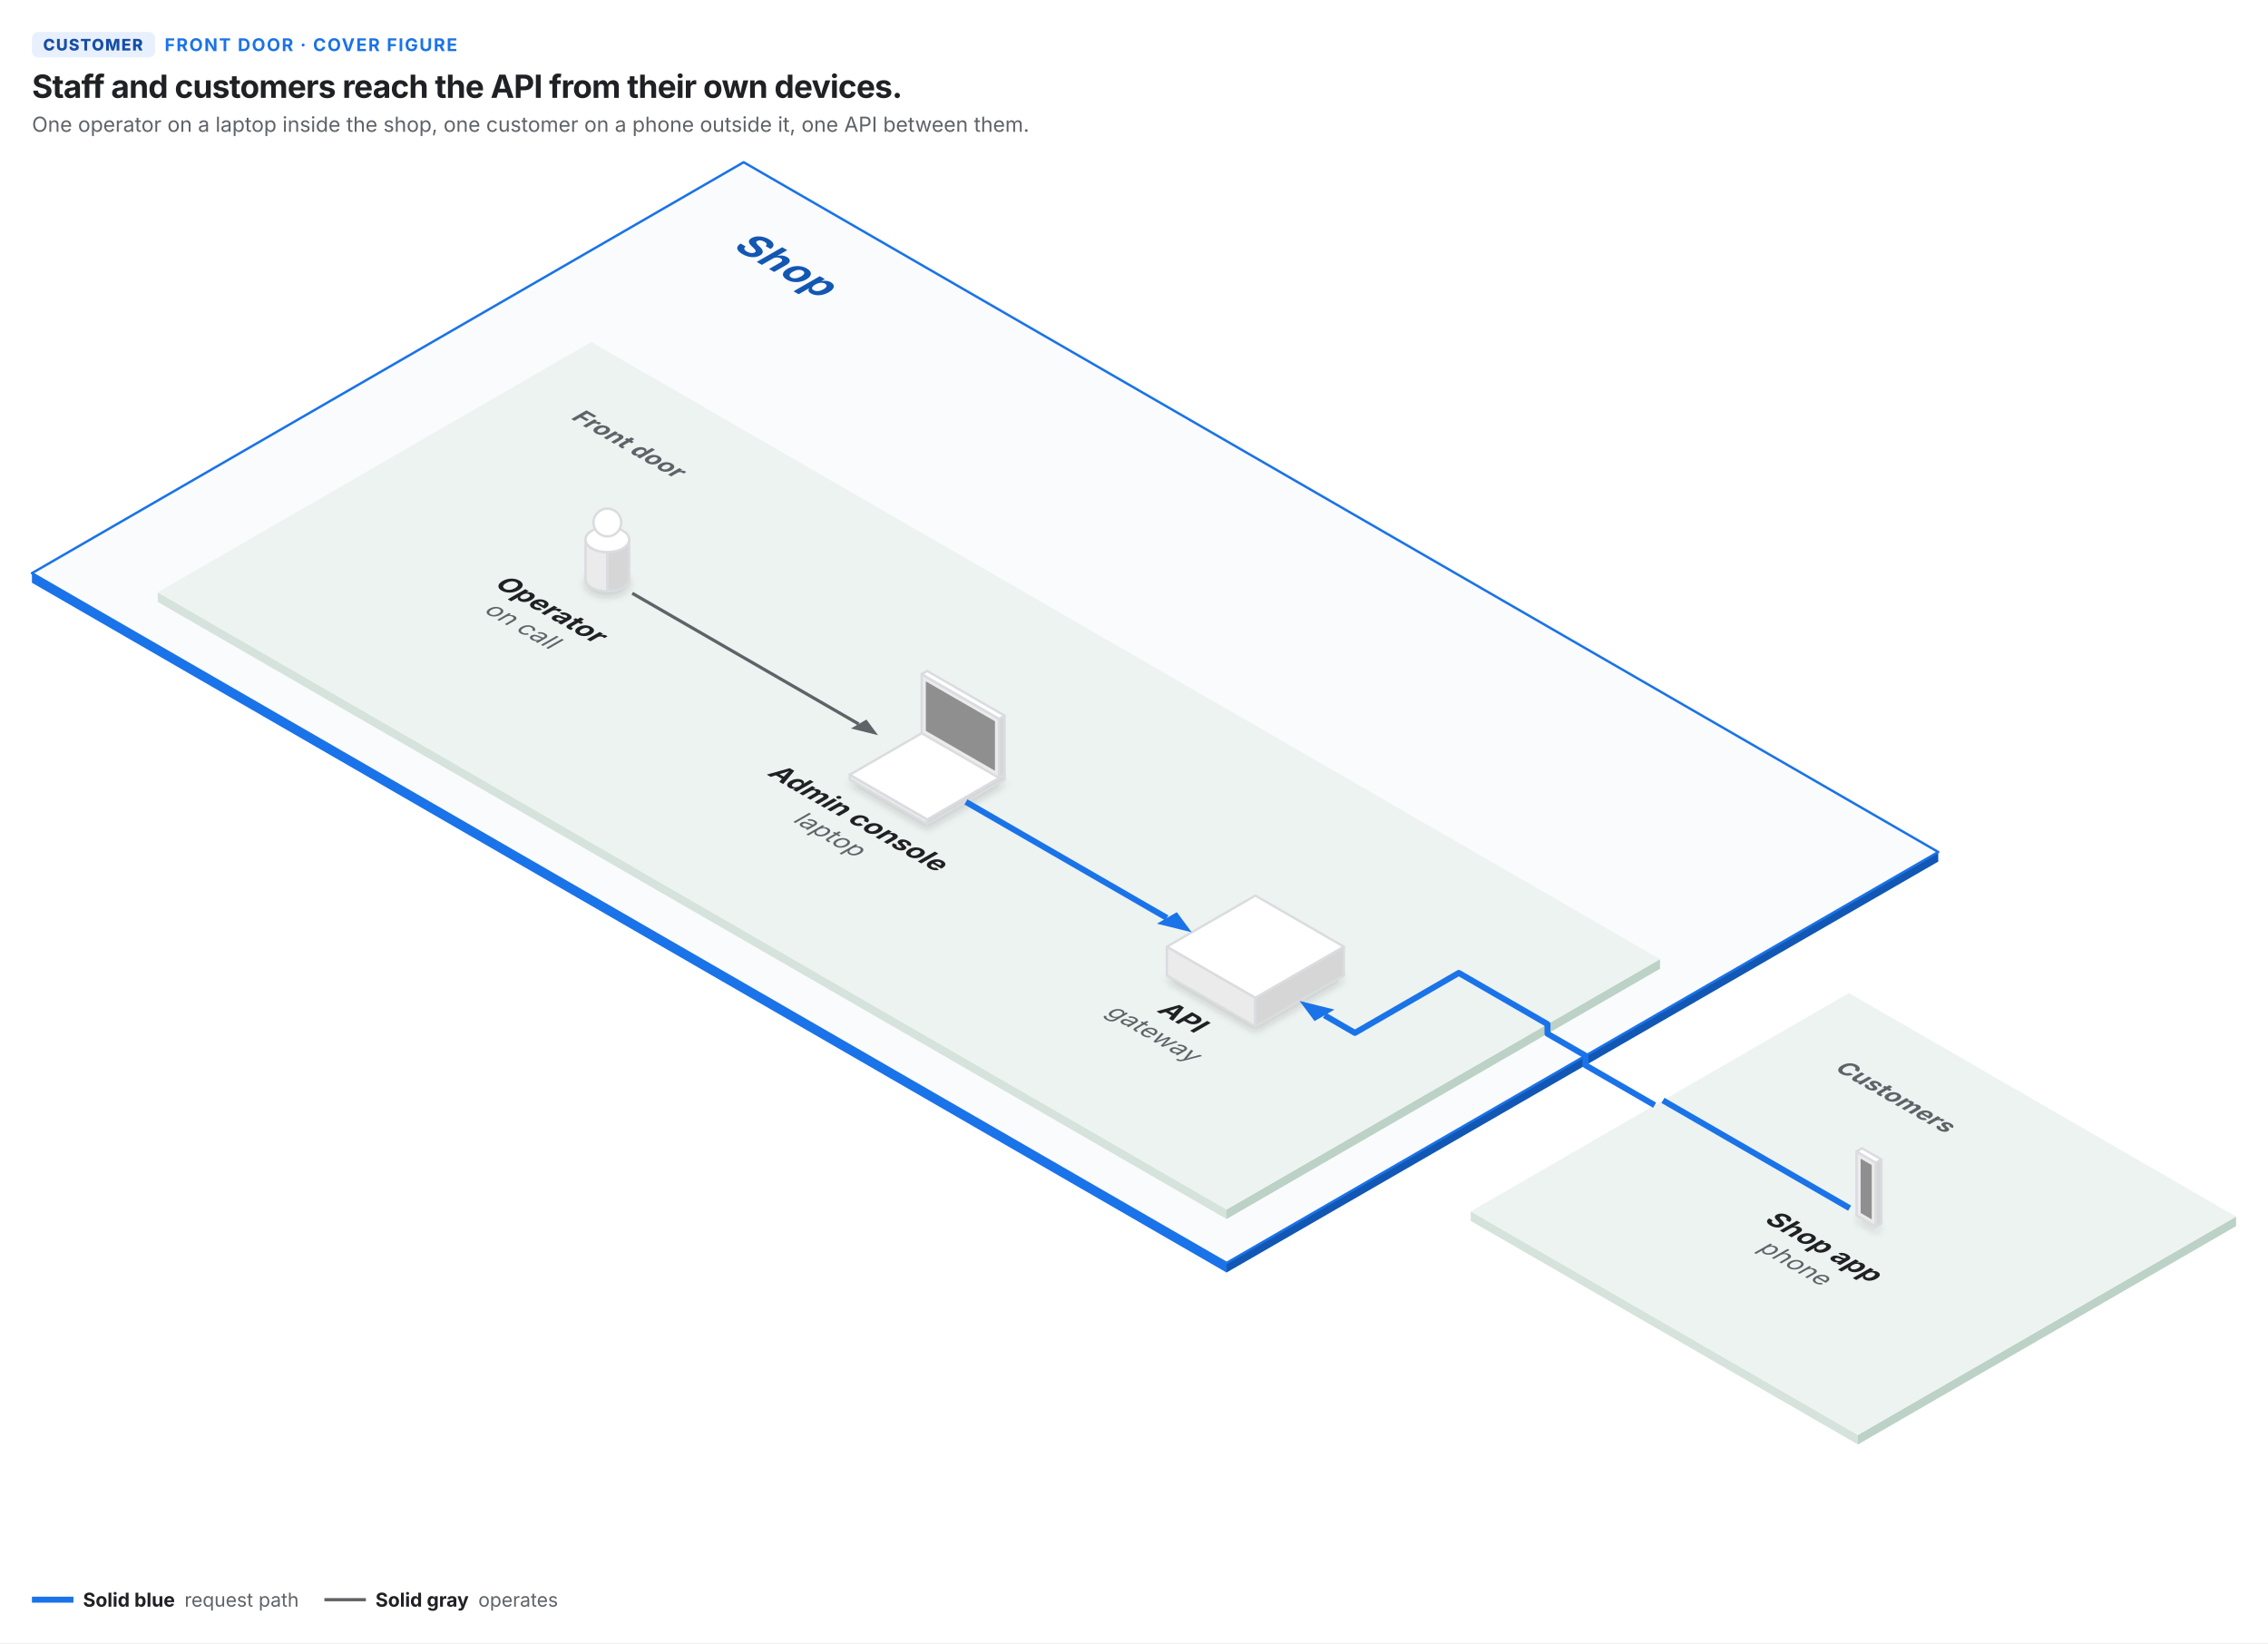
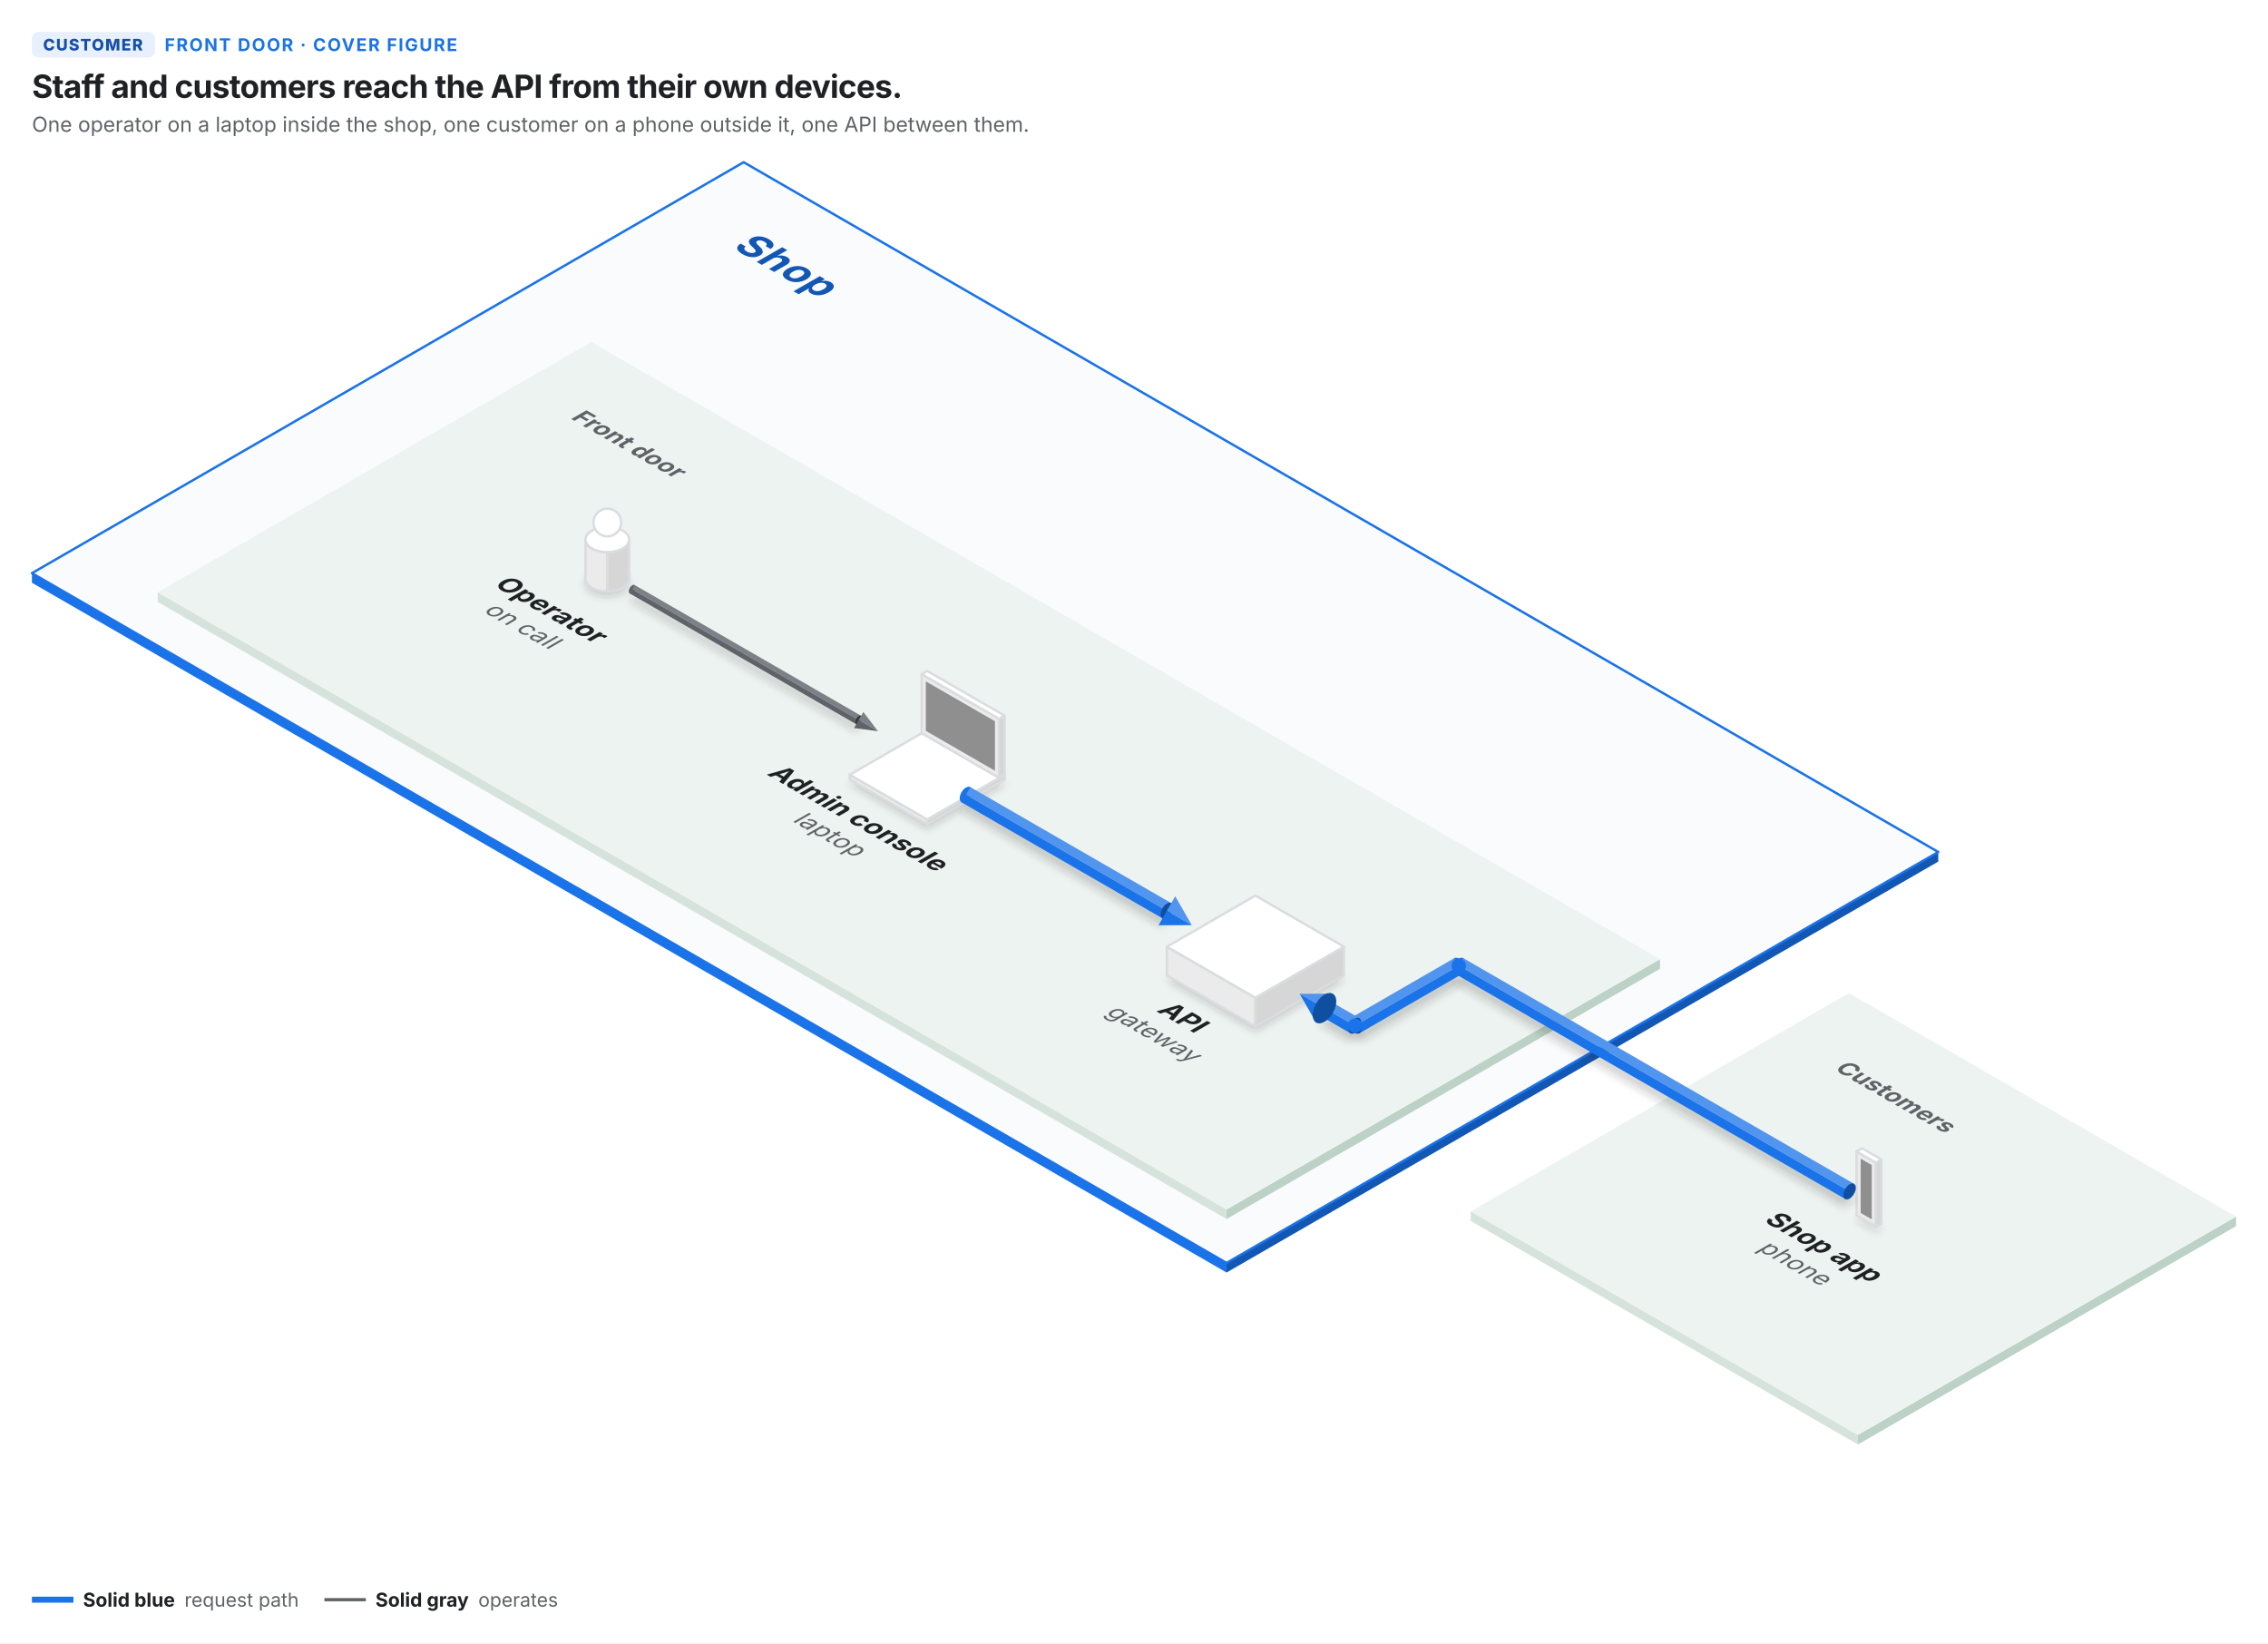
<svg xmlns="http://www.w3.org/2000/svg" width="1420.55" height="1029.06" viewBox="0 0 1420.55 1029.06">
  <rect x="0" y="0" width="1420.55" height="1029.06" fill="#FFFFFF" />
  <defs>
    <filter id="stencil-shadow" x="-50%" y="-50%" width="200%" height="200%">
      <feGaussianBlur stdDeviation="2.5" />
    </filter>
  </defs>
  <g data-id="" data-tag="Page" data-projection="iso">
    <g data-id="/kicker" data-tag="Kicker">
      <rect x="20" y="20" width="77.14" height="16" rx="4" fill="#E8F0FE" />
      <text x="27" y="31.64" xml:space="preserve" font-family="Inter" font-size="10" font-weight="800" letter-spacing="0.7" fill="#174EA6">CUSTOMER</text>
      <text x="103.14" y="32" xml:space="preserve" font-family="Inter" font-size="11" font-weight="700" letter-spacing="0.88" fill="#1A73E8">FRONT DOOR · COVER FIGURE</text>
    </g>
    <g data-id="/title" data-tag="Title">
      <text x="20" y="61.28" xml:space="preserve" font-family="Inter" font-size="20" font-weight="700" letter-spacing="-0.4" fill="#202124">Staff and customers reach the API from their own devices.</text>
    </g>
    <g data-id="/lede" data-tag="Lede">
      <text x="20" y="82.53" xml:space="preserve" font-family="Inter" font-size="13" font-weight="400" fill="#5F6368">One operator on a laptop inside the shop, one customer on a phone outside it, one API between them.</text>
    </g>
    <g data-id="/body" data-tag="Body">
      <g data-id="/body/0" data-tag="Row">
        <g data-id="/body/0/children/0" data-tag="Zone" data-kind="system">
          <polygon points="20,364.97 768.25,796.97 768.25,790.97 20,358.97" fill="#1A73E8" />
          <polygon points="1214.02,539.6 768.25,796.97 768.25,790.97 1214.02,533.6" fill="#1257B3" />
          <polygon points="465.78,101.6 1214.02,533.6 768.25,790.97 20,358.97" fill="#FAFBFC" stroke="#1A73E8" stroke-width="1.5" stroke-linejoin="round" />
          <g data-plane="6" data-axis="x" transform="matrix(0.87 0.5 -0.87 0.5 536.45 40.8)">
            <text x="69" y="159.14" xml:space="preserve" font-family="Inter" font-size="25.2" font-weight="700" letter-spacing="0.25" fill="#1257B3">Shop</text>
          </g>
          <g data-id="/body/0/children/0/children/0" data-tag="Zone" data-kind="group">
            <polygon points="98.81,376.97 768.25,763.47 768.25,757.47 98.81,370.97" fill="#D5E3DC" />
            <polygon points="1039.74,606.72 768.25,763.47 768.25,757.47 1039.74,600.72" fill="#BCD2C7" />
            <polygon points="370.31,214.22 1039.74,600.72 768.25,757.47 98.81,370.97" fill="#EDF3F0" />
            <g data-plane="12" data-axis="x" transform="matrix(0.87 0.5 -0.87 0.5 536.45 34.8)">
              <text x="124" y="330.3" xml:space="preserve" font-family="Inter" font-size="15" font-weight="700" fill="#5F6368">Front door</text>
            </g>
            <g data-id="/body/0/children/0/children/0/children/0" data-tag="Row">
              <g data-id="/body/0/children/0/children/0/children/0/children/0" data-tag="Pcard">
                <ellipse cx="380.41" cy="365.55" rx="13.67" ry="7.89" fill="#202124" fill-opacity="0.2" filter="url(#stencil-shadow)" />
                <path d="M 366.74 362.55 A 13.67 7.89 0 0 0 380.41 370.44 L 380.41 345.8 A 13.67 7.89 0 0 1 366.74 337.91 Z" fill="#EBEBEB" stroke="#DADCE0" stroke-width="1.5" stroke-linejoin="round" />
                <path d="M 380.41 370.44 A 13.67 7.89 0 0 0 394.08 362.55 L 394.08 337.91 A 13.67 7.89 0 0 1 380.41 345.8 Z" fill="#D6D6D6" stroke="#DADCE0" stroke-width="1.5" stroke-linejoin="round" />
                <ellipse cx="380.41" cy="337.91" rx="13.67" ry="7.89" fill="#FFFFFF" stroke="#DADCE0" stroke-width="1.5" />
                <circle cx="380.41" cy="327.23" r="8.68" fill="#FFFFFF" stroke="#DADCE0" stroke-width="1.5" />
                <g data-plane="12" data-axis="x" transform="matrix(0.87 0.5 -0.87 0.5 536.45 34.8)">
                  <text x="200.93" y="462.63" xml:space="preserve" font-family="Inter" font-size="16.9" font-weight="700" fill="#202124">Operator</text>
                  <text x="213.5" y="482.65" xml:space="preserve" font-family="Inter" font-size="15.6" font-weight="400" fill="#5F6368">on call</text>
                </g>
              </g>
              <g data-id="/body/0/children/0/children/0/children/0/children/1" data-tag="Pcard">
                <polygon points="580.75,463.22 629.25,491.22 580.75,519.22 532.25,491.22" fill="#202124" fill-opacity="0.2" filter="url(#stencil-shadow)" />
                <polygon points="532.25,488.22 580.75,516.22 580.75,513.22 532.25,485.22" fill="#EBEBEB" stroke="#DADCE0" stroke-width="1.5" stroke-linejoin="round" />
                <polygon points="629.25,488.22 580.75,516.22 580.75,513.22 629.25,485.22" fill="#D6D6D6" stroke="#DADCE0" stroke-width="1.5" stroke-linejoin="round" />
                <polygon points="580.75,457.22 629.25,485.22 580.75,513.22 532.25,485.22" fill="#FFFFFF" stroke="#DADCE0" stroke-width="1.5" stroke-linejoin="round" />
                <polygon points="577.29,459.22 625.78,487.22 625.78,450.22 577.29,422.22" fill="#EBEBEB" stroke="#DADCE0" stroke-width="1.5" stroke-linejoin="round" />
                <polygon points="629.25,485.22 625.78,487.22 625.78,450.22 629.25,448.22" fill="#D6D6D6" stroke="#DADCE0" stroke-width="1.5" stroke-linejoin="round" />
                <polygon points="580.75,420.22 629.25,448.22 625.78,450.22 577.29,422.22" fill="#FFFFFF" stroke="#DADCE0" stroke-width="1.5" stroke-linejoin="round" />
                <polygon points="579.89,426.72 623.19,451.72 623.19,482.72 579.89,457.72" fill="#8F8F8F" />
                <g data-plane="12" data-axis="x" transform="matrix(0.87 0.5 -0.87 0.5 536.45 34.8)">
                  <text x="417.64" y="482.63" xml:space="preserve" font-family="Inter" font-size="16.9" font-weight="700" fill="#202124">Admin console</text>
                  <text x="456.03" y="502.65" xml:space="preserve" font-family="Inter" font-size="15.6" font-weight="400" fill="#5F6368">laptop</text>
                </g>
              </g>
              <g data-id="/body/0/children/0/children/0/children/0/children/2" data-tag="Pcard">
                <polygon points="786.29,581.89 841.71,613.89 786.29,645.89 730.86,613.89" fill="#202124" fill-opacity="0.2" filter="url(#stencil-shadow)" />
                <polygon points="730.86,610.89 786.29,642.89 786.29,624.89 730.86,592.89" fill="#EBEBEB" stroke="#DADCE0" stroke-width="1.5" stroke-linejoin="round" />
                <polygon points="841.71,610.89 786.29,642.89 786.29,624.89 841.71,592.89" fill="#D6D6D6" stroke="#DADCE0" stroke-width="1.5" stroke-linejoin="round" />
                <polygon points="786.29,560.89 841.71,592.89 786.29,624.89 730.86,592.89" fill="#FFFFFF" stroke="#DADCE0" stroke-width="1.5" stroke-linejoin="round" />
                <g data-plane="12" data-axis="x" transform="matrix(0.87 0.5 -0.87 0.5 536.45 34.8)">
                  <text x="706.18" y="490.63" xml:space="preserve" font-family="Inter" font-size="16.9" font-weight="700" fill="#202124">API</text>
                  <text x="689.26" y="510.65" xml:space="preserve" font-family="Inter" font-size="15.6" font-weight="400" fill="#5F6368">gateway</text>
                </g>
              </g>
            </g>
          </g>
        </g>
        <g data-id="/body/0/children/1" data-tag="Col">
          <g data-id="/body/0/children/1/children/0" data-tag="Zone" data-kind="group">
            <polygon points="921.2,764.66 1163.69,904.66 1163.69,898.66 921.2,758.66" fill="#D5E3DC" />
            <polygon points="1400.55,767.91 1163.69,904.66 1163.69,898.66 1400.55,761.91" fill="#BCD2C7" />
            <polygon points="1158.06,621.91 1400.55,761.91 1163.69,898.66 921.2,758.66" fill="#EDF3F0" />
            <g data-plane="6" data-axis="x" transform="matrix(0.87 0.5 -0.87 0.5 536.45 40.8)">
              <text x="980.5" y="277.18" xml:space="preserve" font-family="Inter" font-size="15" font-weight="700" fill="#5F6368">Customers</text>
            </g>
            <g data-id="/body/0/children/1/children/0/children/0" data-tag="Col">
              <g data-id="/body/0/children/1/children/0/children/0/children/0" data-tag="Pcard">
                <polygon points="1166.29,762.16 1178.41,769.16 1174.95,771.16 1162.82,764.16" fill="#202124" fill-opacity="0.2" filter="url(#stencil-shadow)" />
                <polygon points="1162.82,761.16 1174.95,768.16 1174.95,728.16 1162.82,721.16" fill="#EBEBEB" stroke="#DADCE0" stroke-width="1.5" stroke-linejoin="round" />
                <polygon points="1178.41,766.16 1174.95,768.16 1174.95,728.16 1178.41,726.16" fill="#D6D6D6" stroke="#DADCE0" stroke-width="1.5" stroke-linejoin="round" />
                <polygon points="1166.29,719.16 1178.41,726.16 1174.95,728.16 1162.82,721.16" fill="#FFFFFF" stroke="#DADCE0" stroke-width="1.5" stroke-linejoin="round" />
                <polygon points="1165.42,725.66 1172.35,729.66 1172.35,763.66 1165.42,759.66" fill="#8F8F8F" />
                <g data-plane="6" data-axis="x" transform="matrix(0.87 0.5 -0.87 0.5 536.45 40.8)">
                  <text x="1050.14" y="397.51" xml:space="preserve" font-family="Inter" font-size="16.9" font-weight="700" fill="#202124">Shop app</text>
                  <text x="1065.78" y="417.53" xml:space="preserve" font-family="Inter" font-size="15.6" font-weight="400" fill="#5F6368">phone</text>
                </g>
              </g>
            </g>
          </g>
        </g>
      </g>
    </g>
    <g data-id="/legend" data-tag="Legend">
      <g data-id="/legend/0" data-tag="LegendEntry" data-kind="blue">
        <line x1="20" y1="1001.86" x2="46" y2="1001.86" stroke="#1A73E8" stroke-width="3.75" />
        <text x="52" y="1006.23" xml:space="preserve" font-family="Inter" font-size="12" font-weight="700" fill="#202124">Solid blue</text>
        <text x="115.56" y="1006.23" xml:space="preserve" font-family="Inter" font-size="12" font-weight="400" fill="#5F6368">request path</text>
      </g>
      <g data-id="/legend/1" data-tag="LegendEntry" data-kind="gray">
        <line x1="203.18" y1="1001.86" x2="229.18" y2="1001.86" stroke="#5F6368" stroke-width="2" />
        <text x="235.18" y="1006.23" xml:space="preserve" font-family="Inter" font-size="12" font-weight="700" fill="#202124">Solid gray</text>
        <text x="299.59" y="1006.23" xml:space="preserve" font-family="Inter" font-size="12" font-weight="400" fill="#5F6368">operates</text>
      </g>
    </g>
  </g>
  <g data-id="/links/0" data-tag="Link" data-kind="gray">
-     <path d="M 396 371.55 L 537.84 453.44" fill="none" stroke="#5F6368" stroke-width="2" stroke-linejoin="round" />
-     <polygon points="549.96,460.44 532.99,456.24 542.69,450.64" fill="#5F6368" />
+     <polygon points="398.16,373.3 540,455.19 535.67,457.69 393.83,375.8" fill="#202124" fill-opacity="0.2" filter="url(#stencil-shadow)" />
+     <polygon points="393.83,370.3 393.91,369.61 394.12,368.89 394.47,368.17 394.92,367.51 395.44,366.96 396,366.55 396.56,366.31 397.08,366.26 397.53,366.4 397.87,366.72 398.09,367.2 398.16,367.8 398.09,368.49 397.87,369.22 397.53,369.94 397.08,370.59 396.56,371.14 396,371.55 395.44,371.79 394.92,371.84 394.47,371.7 394.12,371.39 393.91,370.91" fill="#5F6368" />
+     <polygon points="397.53,366.4 539.37,448.29 537.84,450.94 396,369.05" fill="#7C8188" />
+     <polygon points="396,369.05 537.84,450.94 536.31,453.6 394.47,371.7" fill="#5F6368" />
+     <polygon points="535.67,452.19 535.75,451.51 535.96,450.78 536.31,450.06 536.76,449.4 537.28,448.85 537.84,448.44 538.4,448.21 538.92,448.15 539.37,448.29 539.71,448.61 539.93,449.09 540,449.69 539.93,450.38 539.71,451.11 539.37,451.83 538.92,452.48 538.4,453.04 537.84,453.44 537.28,453.68 536.76,453.73 536.31,453.6 535.96,453.28 535.75,452.8" fill="#383A3D" />
+     <polygon points="549.96,457.94 540.75,445.91 537.84,450.94" fill="#7C8188" />
+     <polygon points="549.96,457.94 537.84,450.94 534.93,455.98" fill="#5F6368" />
  </g>
  <g data-id="/links/1" data-tag="Link" data-kind="blue">
-     <path d="M 605 502.22 L 730.86 574.89" fill="none" stroke="#1A73E8" stroke-width="3.75" stroke-linejoin="round" />
-     <polygon points="746.45,583.89 724.63,578.49 737.1,571.29" fill="#1A73E8" />
+     <polygon points="608.9,502.97 734.76,575.64 726.97,580.14 601.1,507.47" fill="#202124" fill-opacity="0.2" filter="url(#stencil-shadow)" />
+     <polygon points="601.1,499.97 601.24,498.73 601.63,497.42 602.24,496.13 603.05,494.95 603.99,493.96 605,493.22 606.01,492.79 606.95,492.7 607.76,492.95 608.38,493.52 608.76,494.38 608.9,495.47 608.76,496.71 608.38,498.02 607.76,499.31 606.95,500.49 606.01,501.48 605,502.22 603.99,502.65 603.05,502.74 602.24,502.49 601.63,501.92 601.24,501.06" fill="#1A73E8" />
+     <polygon points="607.76,492.95 733.62,565.61 730.86,570.39 605,497.72" fill="#5295EE" />
+     <polygon points="605,497.72 730.86,570.39 728.11,575.16 602.24,502.49" fill="#1A73E8" />
+     <polygon points="726.97,572.64 727.1,571.4 727.49,570.09 728.11,568.8 728.91,567.61 729.85,566.62 730.86,565.89 731.87,565.46 732.81,565.36 733.62,565.61 734.24,566.19 734.63,567.05 734.76,568.14 734.63,569.38 734.24,570.69 733.62,571.98 732.81,573.16 731.87,574.15 730.86,574.89 729.85,575.32 728.91,575.41 728.11,575.16 727.49,574.59 727.1,573.72" fill="#104EA0" />
+     <polygon points="746.45,579.39 736.1,561.32 730.86,570.39" fill="#5295EE" />
+     <polygon points="746.45,579.39 730.86,570.39 725.63,579.46" fill="#1A73E8" />
  </g>
  <g data-id="/links/2" data-tag="Link" data-kind="blue">
-     <path d="M 1158.49 756.66 L 1041.58 689.16 M 1036.38 692.16 L 993.08 667.16 L 993.08 661.16 L 969.27 647.41 L 969.27 641.41 L 913.7 609.33 L 848.64 646.89 L 829.59 635.89" fill="none" stroke="#1A73E8" stroke-width="3.75" stroke-linejoin="round" />
-     <polygon points="814,626.89 835.82,632.29 823.35,639.49" fill="#1A73E8" />
+     <polygon points="1154.6,755.91 909.8,614.58 917.59,610.08 1162.39,751.41" fill="#202124" fill-opacity="0.2" filter="url(#stencil-shadow)" />
+     <polygon points="917.59,602.58 917.46,601.49 917.07,600.63 916.45,600.05 915.65,599.8 914.71,599.9 913.7,600.33 912.69,601.06 911.75,602.05 910.94,603.24 910.32,604.53 909.93,605.84 909.8,607.08 909.93,608.16 910.32,609.03 910.94,609.6 911.75,609.85 912.69,609.76 913.7,609.33 914.71,608.59 915.65,607.6 916.45,606.42 917.07,605.13 917.46,603.82" fill="#1A73E8" />
+     <polygon points="1161.25,741.39 916.45,600.05 913.7,604.83 1158.49,746.16" fill="#5295EE" />
+     <polygon points="1158.49,746.16 913.7,604.83 910.94,609.6 1155.74,750.93" fill="#1A73E8" />
+     <polygon points="1162.39,743.91 1162.26,742.82 1161.87,741.96 1161.25,741.39 1160.44,741.14 1159.5,741.23 1158.49,741.66 1157.49,742.4 1156.55,743.39 1155.74,744.57 1155.12,745.86 1154.73,747.17 1154.6,748.41 1154.73,749.5 1155.12,750.36 1155.74,750.93 1156.55,751.18 1157.49,751.09 1158.49,750.66 1159.5,749.92 1160.44,748.93 1161.25,747.75 1161.87,746.46 1162.26,745.15" fill="#104EA0" />
+     <polygon points="917.59,614.58 852.54,652.14 844.74,647.64 909.8,610.08" fill="#202124" fill-opacity="0.2" filter="url(#stencil-shadow)" />
+     <polygon points="909.8,602.58 909.93,601.49 910.32,600.63 910.94,600.05 911.75,599.8 912.69,599.9 913.7,600.33 914.71,601.06 915.65,602.05 916.45,603.24 917.07,604.53 917.46,605.84 917.59,607.08 917.46,608.16 917.07,609.03 916.45,609.6 915.65,609.85 914.71,609.76 913.7,609.33 912.69,608.59 911.75,607.6 910.94,606.42 910.32,605.13 909.93,603.82" fill="#1A73E8" />
+     <polygon points="910.94,600.05 845.89,637.61 848.64,642.39 913.7,604.83" fill="#5295EE" />
+     <polygon points="913.7,604.83 848.64,642.39 851.4,647.16 916.45,609.6" fill="#1A73E8" />
+     <polygon points="844.74,640.14 844.88,639.05 845.27,638.19 845.89,637.61 846.69,637.36 847.63,637.46 848.64,637.89 849.65,638.62 850.59,639.61 851.4,640.8 852.02,642.09 852.41,643.4 852.54,644.64 852.41,645.72 852.02,646.59 851.4,647.16 850.59,647.41 849.65,647.32 848.64,646.89 847.63,646.15 846.69,645.16 845.89,643.98 845.27,642.69 844.88,641.38" fill="#104EA0" />
+     <polygon points="844.74,652.14 825.69,641.14 833.49,636.64 852.54,647.64" fill="#202124" fill-opacity="0.2" filter="url(#stencil-shadow)" />
+     <polygon points="833.49,629.14 833.35,628.05 832.96,627.19 832.35,626.61 831.54,626.36 830.6,626.46 829.59,626.89 828.58,627.62 827.64,628.61 826.83,629.8 826.21,631.09 825.83,632.4 825.69,633.64 825.83,634.72 826.21,635.59 826.83,636.16 827.64,636.41 828.58,636.32 829.59,635.89 830.6,635.15 831.54,634.16 832.35,632.98 832.96,631.69 833.35,630.38" fill="#1A73E8" />
+     <polygon points="851.4,637.61 832.35,626.61 829.59,631.39 848.64,642.39" fill="#5295EE" />
+     <polygon points="848.64,642.39 829.59,631.39 826.83,636.16 845.89,647.16" fill="#1A73E8" />
+     <polygon points="852.54,640.14 852.41,639.05 852.02,638.19 851.4,637.61 850.59,637.36 849.65,637.46 848.64,637.89 847.63,638.62 846.69,639.61 845.89,640.8 845.27,642.09 844.88,643.4 844.74,644.64 844.88,645.72 845.27,646.59 845.89,647.16 846.69,647.41 847.63,647.32 848.64,646.89 849.65,646.15 850.59,645.16 851.4,643.98 852.02,642.69 852.41,641.38" fill="#104EA0" />
+     <circle cx="913.7" cy="604.83" r="4.5" fill="#1A73E8" />
+     <circle cx="848.64" cy="642.39" r="4.5" fill="#1A73E8" />
+     <polygon points="814,622.39 834.83,622.32 829.59,631.39" fill="#5295EE" />
+     <polygon points="814,622.39 829.59,631.39 824.35,640.46" fill="#1A73E8" />
+     <polygon points="836.99,627.11 836.74,625.04 836,623.41 834.83,622.32 833.29,621.84 831.51,622.02 829.59,622.84 827.67,624.23 825.89,626.12 824.35,628.36 823.18,630.81 822.44,633.3 822.18,635.66 822.44,637.73 823.18,639.36 824.35,640.46 825.89,640.93 827.67,640.75 829.59,639.94 831.51,638.54 833.29,636.65 834.83,634.41 836,631.96 836.74,629.47" fill="#104EA0" />
  </g>
</svg>
